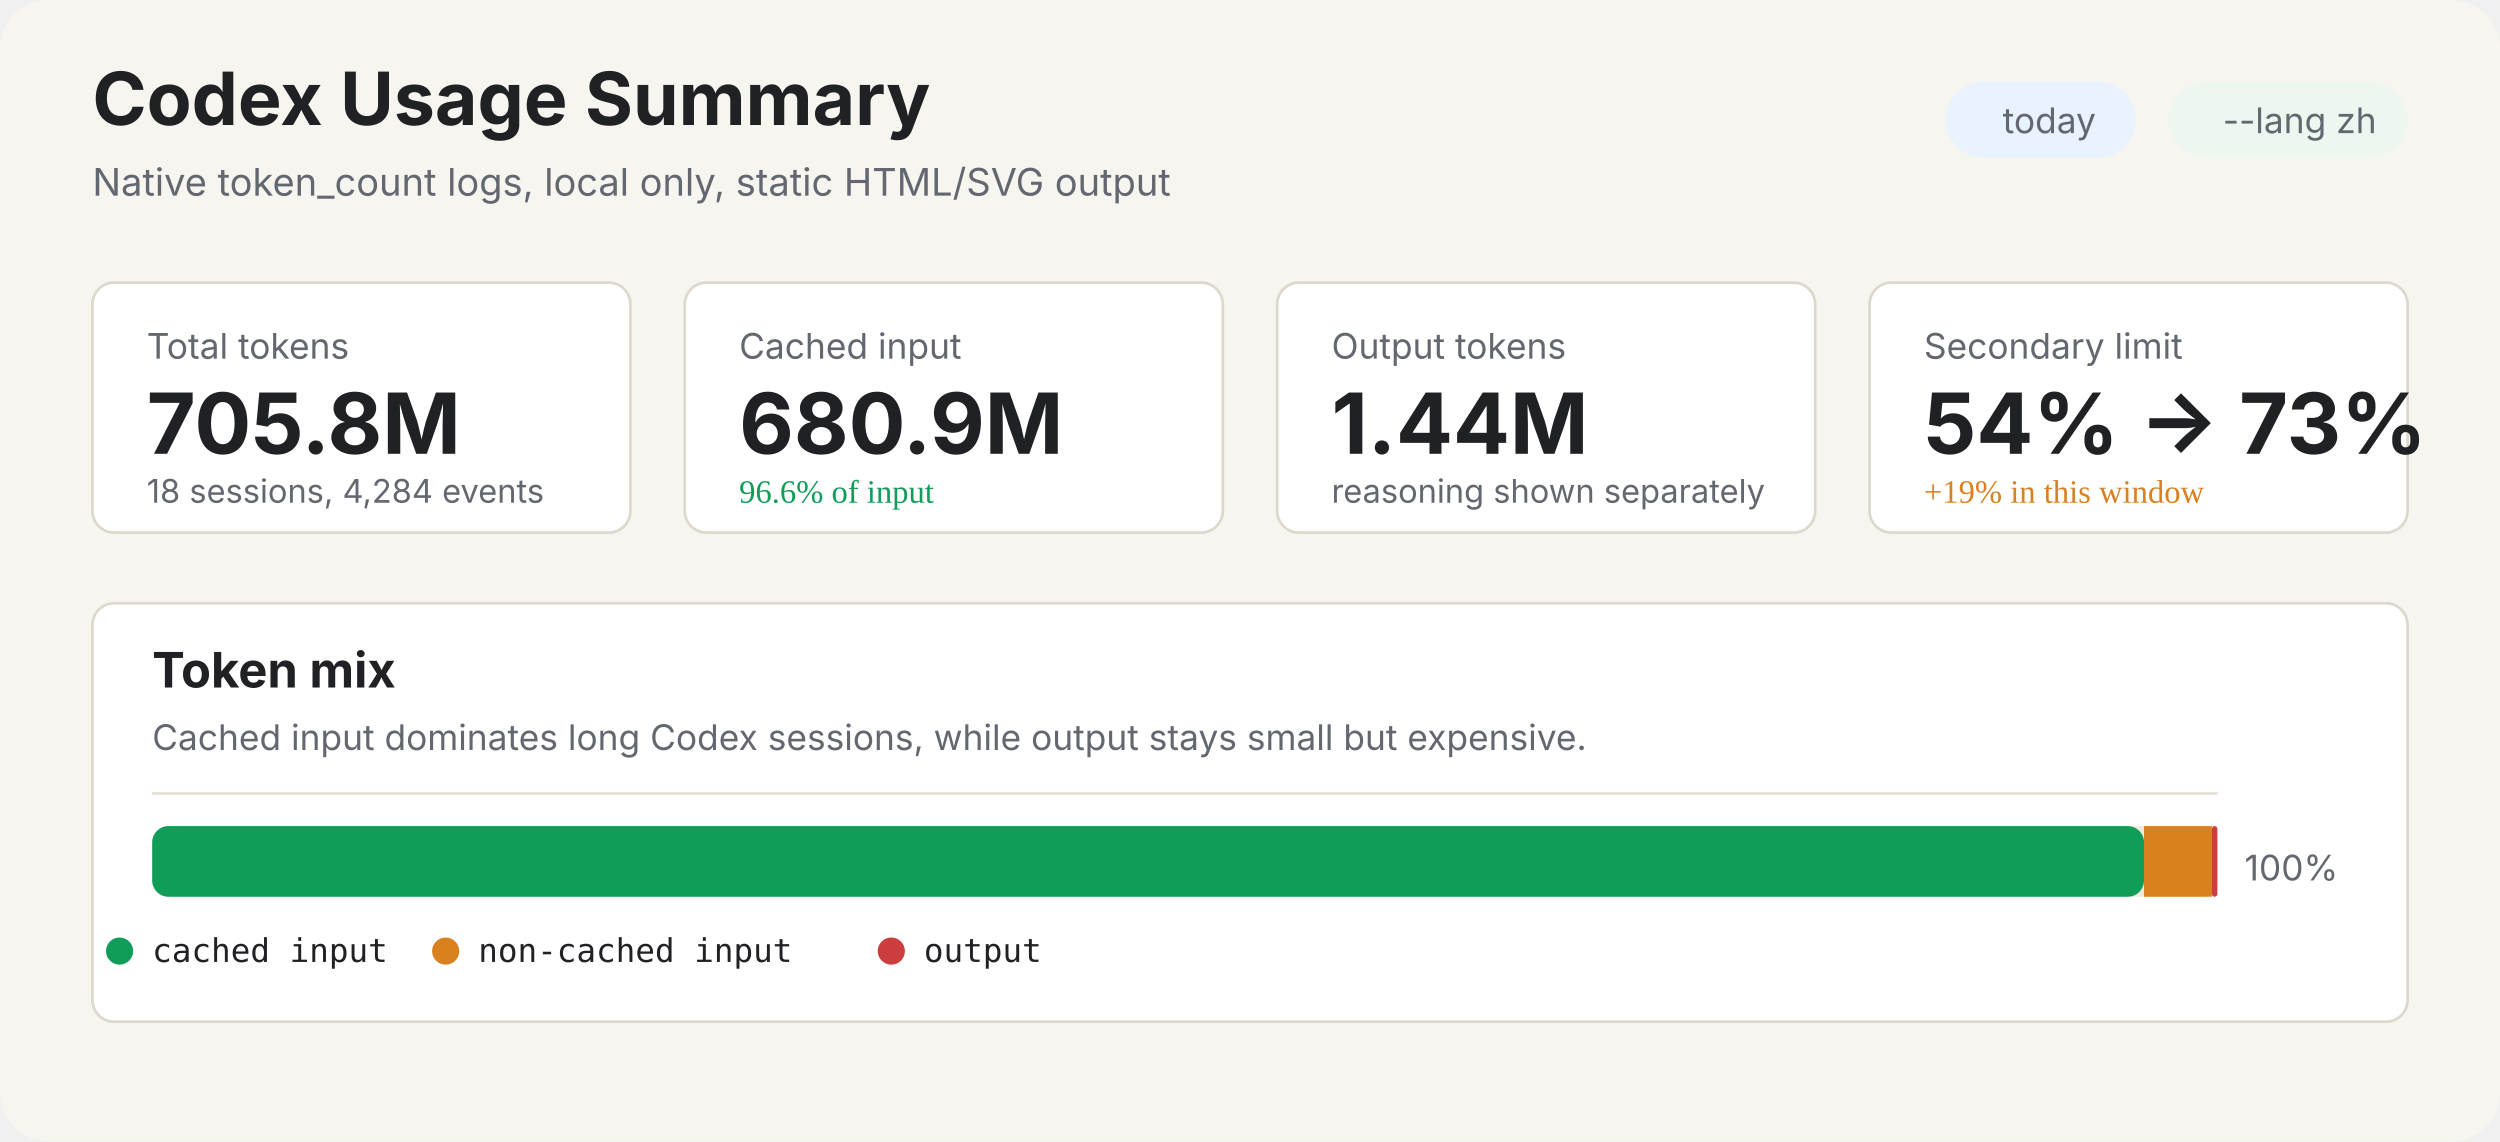
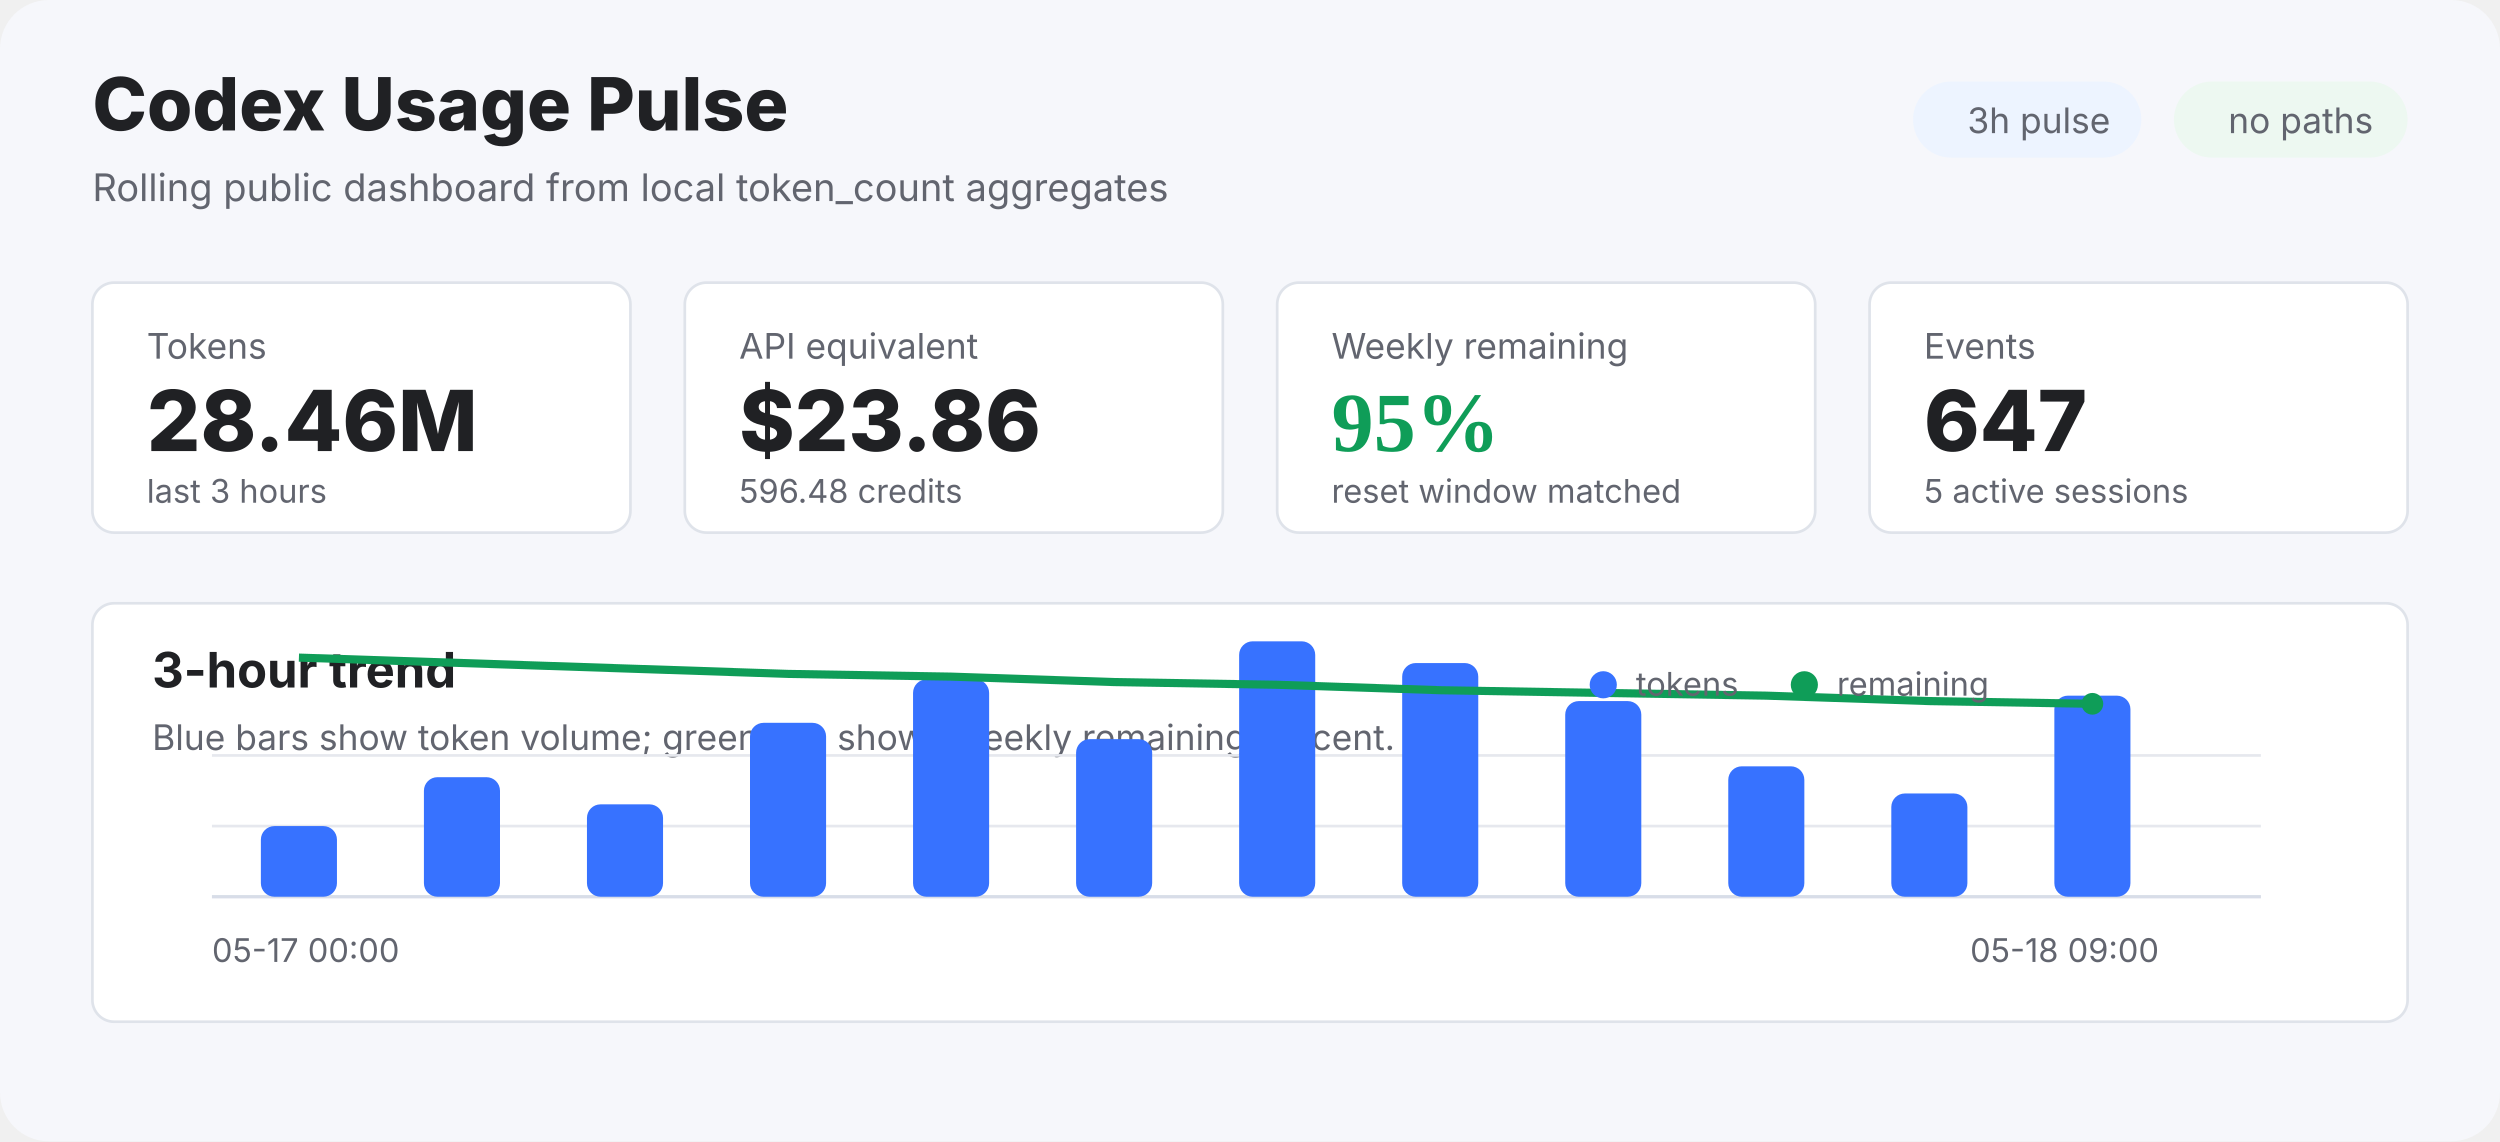
<svg xmlns="http://www.w3.org/2000/svg" width="920" height="420" viewBox="0 0 920 420" role="img" aria-labelledby="title desc">
  <defs>
    <style>
-       .bg { fill: #f7f5ef; }
-       .card { fill: #ffffff; stroke: #ddd8cc; stroke-width: 1; }
+       .bg { fill: #f6f7fb; }
+       .panel { fill: #ffffff; stroke: #dfe3ea; stroke-width: 1; }
      .ink { fill: #202124; font-family: -apple-system, BlinkMacSystemFont, "Segoe UI", sans-serif; }
-       .muted { fill: #636770; font-family: -apple-system, BlinkMacSystemFont, "Segoe UI", sans-serif; }
+       .muted { fill: #62656f; font-family: -apple-system, BlinkMacSystemFont, "Segoe UI", sans-serif; }
      .mono { fill: #202124; font-family: ui-monospace, SFMono-Regular, Menlo, Consolas, monospace; }
+       .blue { fill: #3772ff; }
      .green { fill: #0f9d58; }
-       .blue { fill: #3772ff; }
      .amber { fill: #d9801f; }
-       .red { fill: #cc3d3d; }
-       .line { stroke: #e5e0d5; stroke-width: 1; }
+       .grid { stroke: #e6e8ee; stroke-width: 1; }
+       .axis { stroke: #d8dde8; stroke-width: 1.2; }
    </style>
  </defs>
  <rect class="bg" width="920" height="420" rx="18" />
-   <text class="ink" x="34" y="46" font-size="27" font-weight="750">Codex Usage Summary</text>
-   <text class="muted" x="34" y="72" font-size="14">Native token_count logs, local only, static HTML/SVG output</text>
-   <rect x="716" y="30" width="70" height="28" rx="14" fill="#e9f2ff" />
-   <text class="muted" x="737" y="49" font-size="13">today</text>
-   <rect x="798" y="30" width="88" height="28" rx="14" fill="#eef7ef" />
-   <text class="muted" x="818" y="49" font-size="13">--lang zh</text>
-   <rect class="card" x="34" y="104" width="198" height="92" rx="8" />
-   <text class="muted" x="54" y="132" font-size="13">Total tokens</text>
-   <text class="ink" x="54" y="167" font-size="31" font-weight="750">705.8M</text>
-   <text class="muted" x="54" y="185" font-size="12">18 sessions, 4,284 events</text>
-   <rect class="card" x="252" y="104" width="198" height="92" rx="8" />
-   <text class="muted" x="272" y="132" font-size="13">Cached input</text>
-   <text class="ink" x="272" y="167" font-size="31" font-weight="750">680.9M</text>
-   <text class="green" x="272" y="185" font-size="12">96.6% of input</text>
-   <rect class="card" x="470" y="104" width="198" height="92" rx="8" />
-   <text class="muted" x="490" y="132" font-size="13">Output tokens</text>
-   <text class="ink" x="490" y="167" font-size="31" font-weight="750">1.44M</text>
-   <text class="muted" x="490" y="185" font-size="12">reasoning shown separately</text>
-   <rect class="card" x="688" y="104" width="198" height="92" rx="8" />
-   <text class="muted" x="708" y="132" font-size="13">Secondary limit</text>
-   <text class="ink" x="708" y="167" font-size="31" font-weight="750">54% -&gt; 73%</text>
-   <text class="amber" x="708" y="185" font-size="12">+19% in this window</text>
-   <rect class="card" x="34" y="222" width="852" height="154" rx="8" />
-   <text class="ink" x="56" y="253" font-size="18" font-weight="700">Token mix</text>
-   <text class="muted" x="56" y="276" font-size="13">Cached input dominates long Codex sessions, while output stays small but expensive.</text>
-   <rect x="56" y="304" width="760" height="26" rx="6" fill="#eee9de" />
-   <rect class="green" x="56" y="304" width="733" height="26" rx="6" />
-   <rect class="amber" x="789" y="304" width="25" height="26" />
-   <rect class="red" x="814" y="304" width="2" height="26" rx="1" />
-   <text class="mono" x="56" y="354" font-size="12">cached input</text>
-   <circle class="green" cx="44" cy="350" r="5" />
-   <text class="mono" x="176" y="354" font-size="12">non-cached input</text>
-   <circle class="amber" cx="164" cy="350" r="5" />
-   <text class="mono" x="340" y="354" font-size="12">output</text>
-   <circle class="red" cx="328" cy="350" r="5" />
-   <line class="line" x1="56" y1="292" x2="816" y2="292" />
-   <text class="muted" x="826" y="324" font-size="13">100%</text>
+   <text class="ink" x="34" y="48" font-size="27" font-weight="760">Codex Usage Pulse</text>
+   <text class="muted" x="34" y="74" font-size="14">Rolling public dashboard from local token_count aggregates</text>
+   <rect x="704" y="30" width="84" height="28" rx="14" fill="#edf4ff" />
+   <text class="muted" x="724" y="49" font-size="13">3h pulse</text>
+   <rect x="800" y="30" width="86" height="28" rx="14" fill="#edf8f1" />
+   <text class="muted" x="820" y="49" font-size="13">no paths</text>
+   <rect class="panel" x="34" y="104" width="198" height="92" rx="8" />
+   <text class="muted" x="54" y="132" font-size="13">Tokens</text>
+   <text class="ink" x="54" y="166" font-size="31" font-weight="760">28.46M</text>
+   <text class="muted" x="54" y="185" font-size="12">last 3 hours</text>
+   <rect class="panel" x="252" y="104" width="198" height="92" rx="8" />
+   <text class="muted" x="272" y="132" font-size="13">API equivalent</text>
+   <text class="ink" x="272" y="166" font-size="31" font-weight="760">$23.86</text>
+   <text class="muted" x="272" y="185" font-size="12">596.48 credits</text>
+   <rect class="panel" x="470" y="104" width="198" height="92" rx="8" />
+   <text class="muted" x="490" y="132" font-size="13">Weekly remaining</text>
+   <text class="green" x="490" y="166" font-size="31" font-weight="760">95%</text>
+   <text class="muted" x="490" y="185" font-size="12">reset window matched</text>
+   <rect class="panel" x="688" y="104" width="198" height="92" rx="8" />
+   <text class="muted" x="708" y="132" font-size="13">Events</text>
+   <text class="ink" x="708" y="166" font-size="31" font-weight="760">647</text>
+   <text class="muted" x="708" y="185" font-size="12">5 active sessions</text>
+   <rect class="panel" x="34" y="222" width="852" height="154" rx="8" />
+   <text class="ink" x="56" y="253" font-size="18" font-weight="720">3-hour trend</text>
+   <text class="muted" x="56" y="276" font-size="13">Blue bars show token volume; green line shows weekly remaining percent.</text>
+   <line class="grid" x1="78" y1="330" x2="832" y2="330" />
+   <line class="grid" x1="78" y1="304" x2="832" y2="304" />
+   <line class="grid" x1="78" y1="278" x2="832" y2="278" />
+   <line class="axis" x1="78" y1="330" x2="832" y2="330" />
+   <rect class="blue" x="96" y="304" width="28" height="26" rx="5" />
+   <rect class="blue" x="156" y="286" width="28" height="44" rx="5" />
+   <rect class="blue" x="216" y="296" width="28" height="34" rx="5" />
+   <rect class="blue" x="276" y="266" width="28" height="64" rx="5" />
+   <rect class="blue" x="336" y="250" width="28" height="80" rx="5" />
+   <rect class="blue" x="396" y="272" width="28" height="58" rx="5" />
+   <rect class="blue" x="456" y="236" width="28" height="94" rx="5" />
+   <rect class="blue" x="516" y="244" width="28" height="86" rx="5" />
+   <rect class="blue" x="576" y="258" width="28" height="72" rx="5" />
+   <rect class="blue" x="636" y="282" width="28" height="48" rx="5" />
+   <rect class="blue" x="696" y="292" width="28" height="38" rx="5" />
+   <rect class="blue" x="756" y="256" width="28" height="74" rx="5" />
+   <polyline points="110,242 170,244 230,246 290,248 350,249 410,251 470,252 530,254 590,255 650,256 710,258 770,259" fill="none" stroke="#0f9d58" stroke-width="3" />
+   <circle class="green" cx="770" cy="259" r="4" />
+   <text class="muted" x="78" y="354" font-size="12">05-17 00:00</text>
+   <text class="muted" x="725" y="354" font-size="12">05-18 09:00</text>
+   <circle class="blue" cx="590" cy="252" r="5" />
+   <text class="muted" x="602" y="256" font-size="12">tokens</text>
+   <circle class="green" cx="664" cy="252" r="5" />
+   <text class="muted" x="676" y="256" font-size="12">remaining</text>
</svg>
